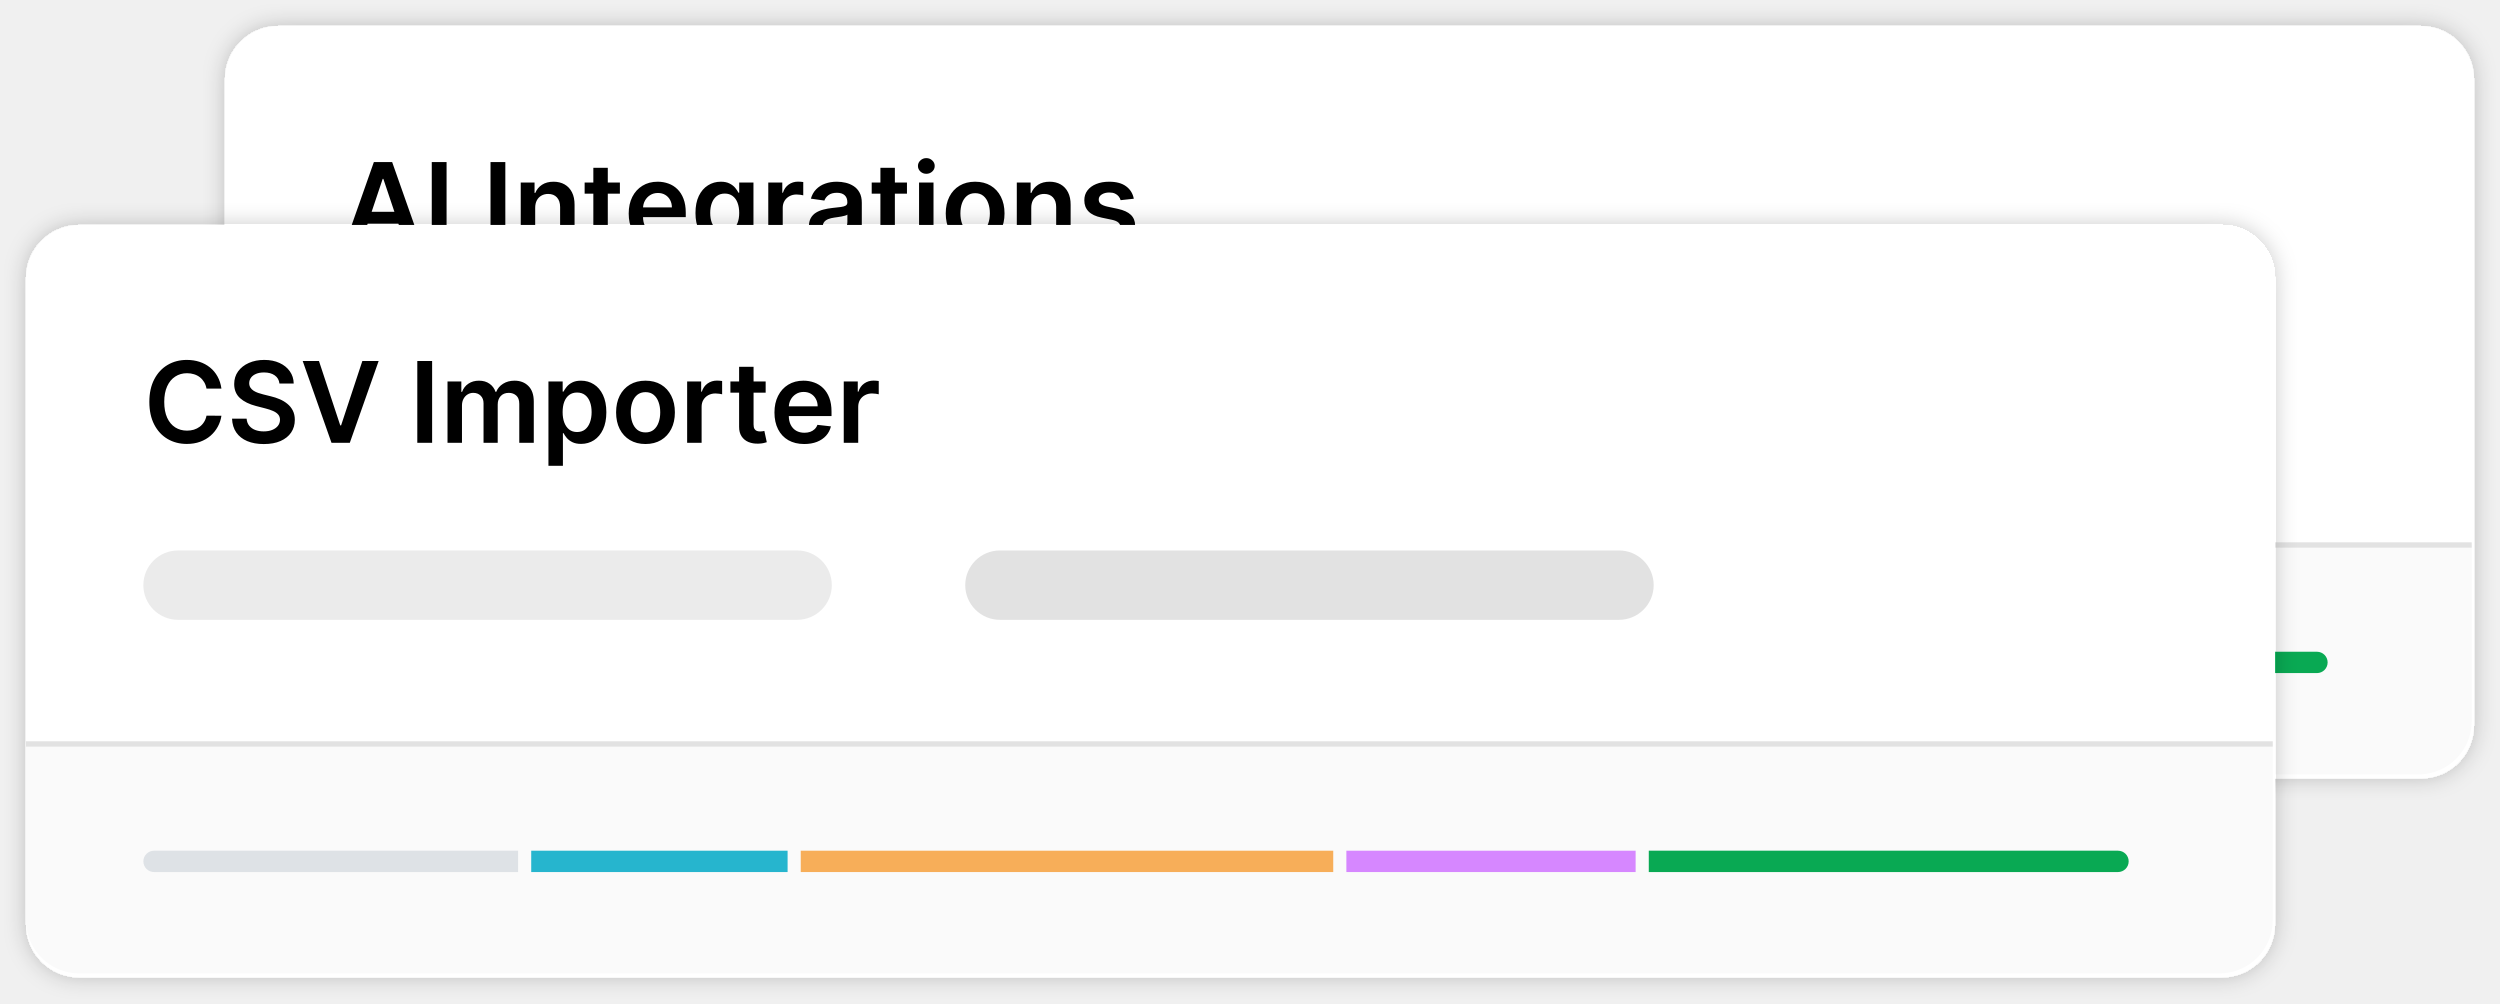
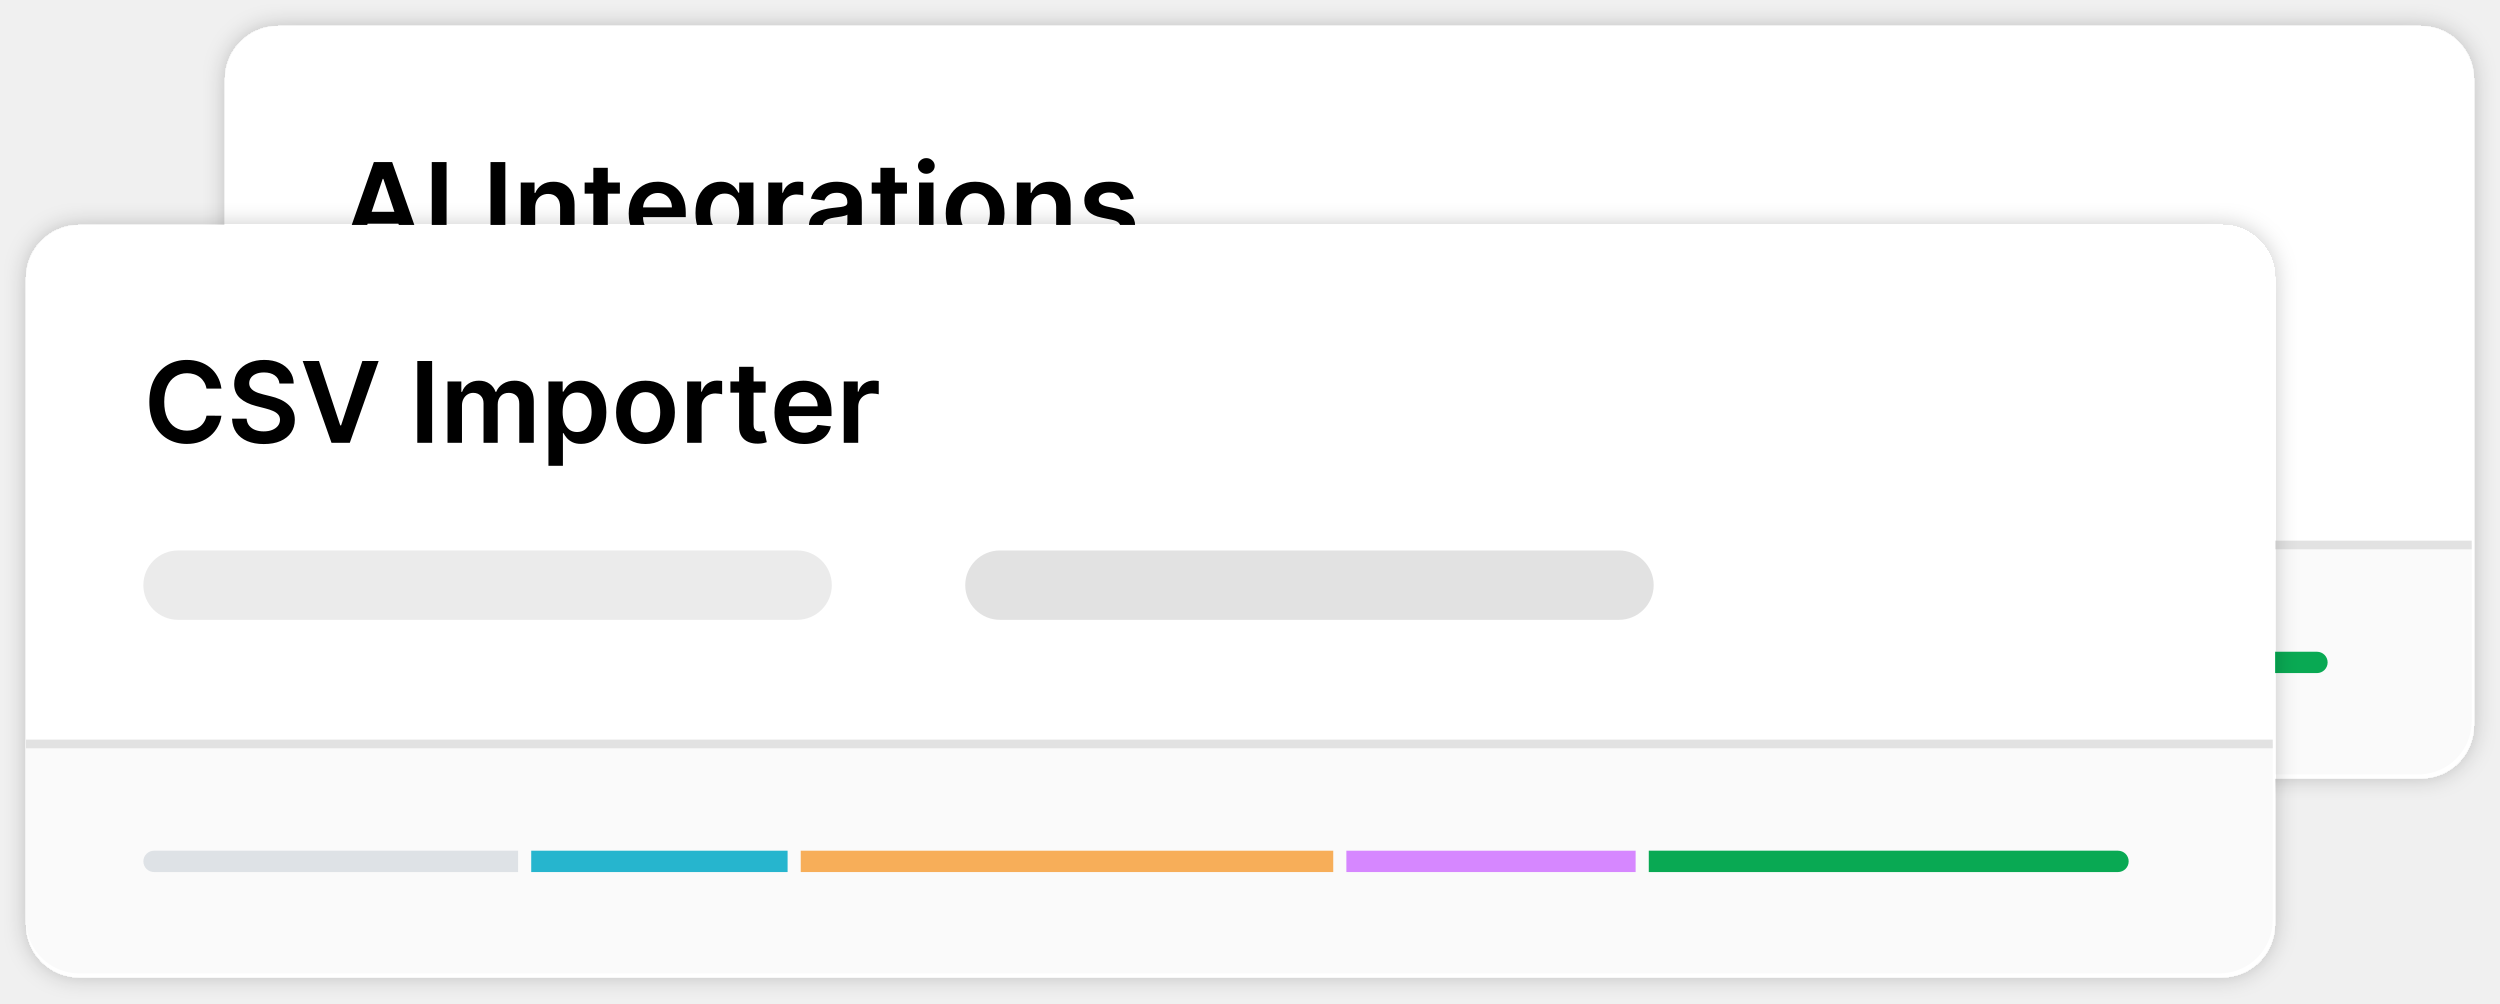
<svg xmlns="http://www.w3.org/2000/svg" width="289" height="116" viewBox="0 0 289 116" fill="none">
  <g filter="url(#filter0_d_1424_38225)">
    <rect x="26" y="3" width="260" height="87" rx="6.169" fill="white" />
  </g>
  <path d="M26 63H285.731V83.359C285.731 86.766 282.968 89.528 279.561 89.528H32.169C28.762 89.528 26 86.766 26 83.359V63Z" fill="#FAFAFA" />
-   <path d="M26 63H285.731" stroke="#E2E2E2" stroke-width="0.617" />
+   <path d="M26 63H285.731" stroke="#E2E2E2" strokeWidth="0.617" />
  <path d="M41.719 28.189H39.89L43.219 18.735H45.333L48.666 28.189H46.838L44.313 20.674H44.239L41.719 28.189ZM41.779 24.482H46.764V25.858H41.779V24.482ZM51.624 18.735V28.189H49.912V18.735H51.624ZM58.416 18.735V28.189H56.704V18.735H58.416ZM61.868 24.035V28.189H60.197V21.099H61.794V22.303H61.878C62.041 21.906 62.301 21.591 62.658 21.357C63.018 21.123 63.463 21.006 63.992 21.006C64.481 21.006 64.907 21.111 65.271 21.32C65.637 21.529 65.92 21.833 66.12 22.23C66.323 22.627 66.423 23.108 66.42 23.674V28.189H64.749V23.933C64.749 23.459 64.626 23.088 64.38 22.82C64.137 22.553 63.8 22.419 63.369 22.419C63.076 22.419 62.816 22.483 62.589 22.613C62.364 22.739 62.187 22.922 62.058 23.162C61.931 23.402 61.868 23.693 61.868 24.035ZM71.66 21.099V22.391H67.584V21.099H71.66ZM68.59 19.4H70.261V26.057C70.261 26.281 70.295 26.454 70.363 26.574C70.433 26.691 70.526 26.771 70.64 26.814C70.754 26.857 70.88 26.878 71.018 26.878C71.123 26.878 71.218 26.871 71.304 26.855C71.394 26.84 71.461 26.826 71.507 26.814L71.789 28.12C71.7 28.151 71.572 28.185 71.406 28.222C71.243 28.259 71.043 28.28 70.806 28.286C70.387 28.299 70.01 28.236 69.675 28.097C69.339 27.956 69.073 27.737 68.876 27.442C68.682 27.146 68.587 26.777 68.59 26.334V19.4ZM76.121 28.328C75.41 28.328 74.796 28.18 74.279 27.885C73.765 27.586 73.369 27.165 73.092 26.62C72.815 26.072 72.677 25.427 72.677 24.686C72.677 23.956 72.815 23.316 73.092 22.765C73.372 22.211 73.763 21.78 74.265 21.473C74.766 21.162 75.356 21.006 76.033 21.006C76.47 21.006 76.882 21.077 77.27 21.219C77.661 21.357 78.006 21.573 78.304 21.865C78.606 22.157 78.843 22.53 79.015 22.982C79.187 23.431 79.274 23.967 79.274 24.589V25.101H73.462V23.975H77.672C77.669 23.654 77.599 23.37 77.464 23.121C77.329 22.868 77.139 22.67 76.896 22.525C76.656 22.38 76.376 22.308 76.056 22.308C75.714 22.308 75.414 22.391 75.156 22.557C74.897 22.721 74.696 22.936 74.551 23.204C74.409 23.468 74.337 23.759 74.334 24.076V25.059C74.334 25.472 74.409 25.826 74.56 26.121C74.711 26.414 74.922 26.638 75.193 26.795C75.463 26.949 75.781 27.026 76.144 27.026C76.387 27.026 76.607 26.992 76.804 26.924C77.001 26.854 77.172 26.751 77.316 26.615C77.461 26.48 77.57 26.312 77.644 26.112L79.204 26.288C79.106 26.7 78.918 27.06 78.641 27.368C78.367 27.672 78.016 27.909 77.589 28.079C77.161 28.245 76.671 28.328 76.121 28.328ZM83.771 30.996C83.171 30.996 82.656 30.915 82.225 30.752C81.794 30.592 81.448 30.376 81.186 30.105C80.924 29.834 80.743 29.534 80.641 29.205L82.146 28.84C82.214 28.979 82.312 29.116 82.442 29.251C82.571 29.39 82.745 29.504 82.963 29.593C83.185 29.685 83.463 29.731 83.799 29.731C84.273 29.731 84.665 29.616 84.976 29.385C85.287 29.157 85.442 28.782 85.442 28.259V26.915H85.359C85.273 27.088 85.147 27.265 84.981 27.446C84.818 27.628 84.601 27.78 84.33 27.903C84.062 28.026 83.725 28.088 83.319 28.088C82.774 28.088 82.28 27.96 81.837 27.705C81.397 27.446 81.046 27.061 80.784 26.551C80.526 26.037 80.397 25.393 80.397 24.621C80.397 23.842 80.526 23.185 80.784 22.65C81.046 22.111 81.398 21.703 81.841 21.426C82.285 21.146 82.779 21.006 83.323 21.006C83.739 21.006 84.081 21.077 84.348 21.219C84.619 21.357 84.835 21.525 84.995 21.722C85.155 21.916 85.276 22.099 85.359 22.271H85.452V21.099H87.1V28.305C87.1 28.911 86.955 29.413 86.666 29.81C86.376 30.207 85.981 30.504 85.479 30.701C84.978 30.898 84.408 30.996 83.771 30.996ZM83.785 26.777C84.139 26.777 84.441 26.691 84.69 26.518C84.939 26.346 85.129 26.098 85.258 25.775C85.387 25.452 85.452 25.064 85.452 24.612C85.452 24.165 85.387 23.775 85.258 23.439C85.132 23.104 84.944 22.844 84.695 22.659C84.448 22.471 84.145 22.377 83.785 22.377C83.413 22.377 83.102 22.474 82.853 22.668C82.603 22.862 82.415 23.128 82.289 23.467C82.163 23.802 82.1 24.184 82.1 24.612C82.1 25.046 82.163 25.426 82.289 25.752C82.419 26.075 82.608 26.328 82.857 26.509C83.109 26.688 83.419 26.777 83.785 26.777ZM88.812 28.189V21.099H90.433V22.28H90.507C90.636 21.871 90.858 21.556 91.171 21.334C91.488 21.109 91.85 20.997 92.256 20.997C92.349 20.997 92.452 21.002 92.566 21.011C92.683 21.017 92.779 21.028 92.856 21.043V22.58C92.786 22.556 92.673 22.534 92.519 22.516C92.369 22.494 92.222 22.483 92.081 22.483C91.776 22.483 91.502 22.55 91.259 22.682C91.019 22.811 90.83 22.991 90.691 23.222C90.553 23.453 90.484 23.719 90.484 24.021V28.189H88.812ZM95.88 28.333C95.431 28.333 95.026 28.253 94.666 28.093C94.309 27.929 94.026 27.689 93.817 27.372C93.611 27.055 93.507 26.665 93.507 26.2C93.507 25.8 93.581 25.469 93.729 25.207C93.877 24.946 94.078 24.736 94.334 24.579C94.589 24.422 94.877 24.304 95.197 24.224C95.52 24.141 95.854 24.081 96.199 24.044C96.614 24.001 96.951 23.962 97.21 23.928C97.468 23.892 97.656 23.836 97.773 23.762C97.893 23.685 97.953 23.567 97.953 23.407V23.379C97.953 23.031 97.85 22.762 97.644 22.571C97.438 22.38 97.141 22.285 96.753 22.285C96.343 22.285 96.019 22.374 95.779 22.553C95.542 22.731 95.382 22.942 95.299 23.185L93.738 22.964C93.861 22.533 94.064 22.173 94.348 21.883C94.631 21.591 94.977 21.372 95.386 21.228C95.796 21.08 96.248 21.006 96.743 21.006C97.085 21.006 97.425 21.046 97.764 21.126C98.102 21.206 98.412 21.339 98.692 21.523C98.972 21.705 99.196 21.953 99.366 22.267C99.538 22.58 99.624 22.973 99.624 23.444V28.189H98.018V27.215H97.962C97.861 27.412 97.718 27.597 97.533 27.769C97.351 27.939 97.122 28.076 96.845 28.18C96.571 28.282 96.249 28.333 95.88 28.333ZM96.314 27.105C96.65 27.105 96.941 27.038 97.187 26.906C97.433 26.771 97.622 26.592 97.754 26.371C97.89 26.149 97.958 25.907 97.958 25.646V24.81C97.905 24.853 97.816 24.893 97.69 24.93C97.567 24.967 97.428 25 97.274 25.027C97.121 25.055 96.968 25.079 96.817 25.101C96.667 25.123 96.536 25.141 96.425 25.156C96.176 25.19 95.953 25.246 95.756 25.323C95.559 25.4 95.403 25.507 95.289 25.646C95.175 25.781 95.118 25.957 95.118 26.172C95.118 26.48 95.231 26.712 95.456 26.869C95.68 27.026 95.966 27.105 96.314 27.105ZM104.845 21.099V22.391H100.769V21.099H104.845ZM101.775 19.4H103.447V26.057C103.447 26.281 103.48 26.454 103.548 26.574C103.619 26.691 103.711 26.771 103.825 26.814C103.939 26.857 104.065 26.878 104.204 26.878C104.308 26.878 104.404 26.871 104.49 26.855C104.579 26.84 104.647 26.826 104.693 26.814L104.975 28.12C104.885 28.151 104.758 28.185 104.592 28.222C104.428 28.259 104.228 28.28 103.991 28.286C103.573 28.299 103.196 28.236 102.86 28.097C102.525 27.956 102.259 27.737 102.062 27.442C101.868 27.146 101.772 26.777 101.775 26.334V19.4ZM106.243 28.189V21.099H107.914V28.189H106.243ZM107.083 20.092C106.819 20.092 106.591 20.004 106.4 19.829C106.209 19.651 106.114 19.437 106.114 19.187C106.114 18.935 106.209 18.721 106.4 18.546C106.591 18.367 106.819 18.278 107.083 18.278C107.351 18.278 107.579 18.367 107.767 18.546C107.957 18.721 108.053 18.935 108.053 19.187C108.053 19.437 107.957 19.651 107.767 19.829C107.579 20.004 107.351 20.092 107.083 20.092ZM112.726 28.328C112.033 28.328 111.433 28.176 110.925 27.871C110.418 27.566 110.024 27.14 109.744 26.592C109.467 26.044 109.328 25.404 109.328 24.672C109.328 23.939 109.467 23.297 109.744 22.747C110.024 22.196 110.418 21.768 110.925 21.463C111.433 21.159 112.033 21.006 112.726 21.006C113.418 21.006 114.018 21.159 114.526 21.463C115.034 21.768 115.426 22.196 115.703 22.747C115.983 23.297 116.123 23.939 116.123 24.672C116.123 25.404 115.983 26.044 115.703 26.592C115.426 27.14 115.034 27.566 114.526 27.871C114.018 28.176 113.418 28.328 112.726 28.328ZM112.735 26.989C113.11 26.989 113.424 26.886 113.677 26.68C113.929 26.471 114.117 26.191 114.24 25.84C114.366 25.489 114.429 25.098 114.429 24.667C114.429 24.233 114.366 23.841 114.24 23.49C114.117 23.136 113.929 22.854 113.677 22.645C113.424 22.436 113.11 22.331 112.735 22.331C112.35 22.331 112.03 22.436 111.775 22.645C111.522 22.854 111.333 23.136 111.207 23.49C111.084 23.841 111.022 24.233 111.022 24.667C111.022 25.098 111.084 25.489 111.207 25.84C111.333 26.191 111.522 26.471 111.775 26.68C112.03 26.886 112.35 26.989 112.735 26.989ZM119.213 24.035V28.189H117.542V21.099H119.139V22.303H119.222C119.385 21.906 119.645 21.591 120.002 21.357C120.363 21.123 120.807 21.006 121.337 21.006C121.826 21.006 122.252 21.111 122.615 21.32C122.982 21.529 123.265 21.833 123.465 22.23C123.668 22.627 123.768 23.108 123.765 23.674V28.189H122.094V23.933C122.094 23.459 121.971 23.088 121.724 22.82C121.481 22.553 121.144 22.419 120.713 22.419C120.421 22.419 120.161 22.483 119.933 22.613C119.709 22.739 119.532 22.922 119.402 23.162C119.276 23.402 119.213 23.693 119.213 24.035ZM131.068 22.973L129.545 23.139C129.502 22.985 129.426 22.84 129.319 22.705C129.214 22.57 129.072 22.46 128.894 22.377C128.715 22.294 128.497 22.253 128.238 22.253C127.89 22.253 127.598 22.328 127.361 22.479C127.127 22.63 127.012 22.825 127.015 23.065C127.012 23.271 127.087 23.439 127.241 23.568C127.398 23.698 127.657 23.804 128.017 23.887L129.226 24.145C129.897 24.29 130.396 24.519 130.722 24.833C131.051 25.147 131.217 25.558 131.221 26.066C131.217 26.512 131.087 26.906 130.828 27.248C130.573 27.586 130.217 27.851 129.762 28.042C129.306 28.233 128.783 28.328 128.192 28.328C127.324 28.328 126.626 28.146 126.096 27.783C125.567 27.417 125.251 26.908 125.15 26.255L126.779 26.098C126.853 26.418 127.01 26.66 127.25 26.823C127.49 26.986 127.803 27.068 128.187 27.068C128.585 27.068 128.903 26.986 129.143 26.823C129.386 26.66 129.508 26.458 129.508 26.218C129.508 26.015 129.429 25.847 129.272 25.715C129.118 25.583 128.878 25.481 128.552 25.41L127.343 25.156C126.663 25.015 126.159 24.776 125.833 24.441C125.507 24.102 125.345 23.674 125.348 23.157C125.345 22.721 125.464 22.342 125.704 22.022C125.947 21.699 126.284 21.449 126.715 21.274C127.149 21.096 127.649 21.006 128.215 21.006C129.046 21.006 129.7 21.183 130.177 21.537C130.657 21.891 130.954 22.37 131.068 22.973Z" fill="black" />
  <path d="M39.573 76.575C39.573 75.893 40.126 75.341 40.807 75.341H82.89V77.809H40.807C40.126 77.809 39.573 77.256 39.573 76.575Z" fill="#DEE2E6" />
  <rect x="84.409" y="75.341" width="29.637" height="2.468" fill="#26B5CE" />
  <rect x="115.567" y="75.341" width="61.555" height="2.468" fill="#F7AE59" />
  <rect x="178.641" y="75.341" width="33.437" height="2.468" fill="#D687FF" />
  <path d="M213.599 75.341H267.841C268.522 75.341 269.075 75.893 269.075 76.575C269.075 77.256 268.522 77.809 267.841 77.809H213.599V75.341Z" fill="#09A953" />
  <rect x="39.572" y="40.633" width="79.585" height="8.02" rx="4.01" fill="#EBEBEB" />
  <rect x="134.581" y="40.633" width="79.585" height="8.02" rx="4.01" fill="#E2E2E2" />
  <g filter="url(#filter1_d_1424_38225)">
    <rect x="3" y="26" width="260" height="87" rx="6.169" fill="white" />
  </g>
  <path d="M3 86H262.731V106.359C262.731 109.766 259.968 112.528 256.561 112.528H9.169C5.762 112.528 3 109.766 3 106.359V86Z" fill="#FAFAFA" />
-   <path d="M3 86H262.731" stroke="#E2E2E2" stroke-width="0.617" />
+   <path d="M3 86H262.731" stroke="#E2E2E2" strokeWidth="0.617" />
  <path d="M25.597 44.925H23.871C23.821 44.642 23.73 44.391 23.598 44.172C23.466 43.951 23.301 43.763 23.104 43.609C22.907 43.455 22.683 43.34 22.43 43.263C22.181 43.183 21.912 43.143 21.622 43.143C21.108 43.143 20.653 43.272 20.256 43.531C19.859 43.786 19.548 44.162 19.323 44.657C19.099 45.15 18.986 45.751 18.986 46.462C18.986 47.185 19.099 47.795 19.323 48.29C19.551 48.783 19.862 49.155 20.256 49.407C20.653 49.657 21.107 49.781 21.618 49.781C21.901 49.781 22.166 49.745 22.412 49.671C22.661 49.594 22.884 49.481 23.081 49.334C23.281 49.186 23.449 49.004 23.584 48.789C23.723 48.573 23.818 48.327 23.871 48.05L25.597 48.059C25.532 48.509 25.392 48.931 25.177 49.324C24.965 49.718 24.686 50.066 24.341 50.368C23.997 50.666 23.594 50.9 23.132 51.069C22.67 51.236 22.158 51.319 21.595 51.319C20.764 51.319 20.022 51.126 19.369 50.742C18.717 50.357 18.203 49.801 17.828 49.075C17.452 48.349 17.264 47.478 17.264 46.462C17.264 45.444 17.454 44.572 17.832 43.849C18.211 43.123 18.726 42.567 19.379 42.183C20.031 41.798 20.77 41.606 21.595 41.606C22.121 41.606 22.61 41.679 23.063 41.827C23.515 41.975 23.918 42.192 24.272 42.478C24.626 42.761 24.917 43.109 25.145 43.522C25.375 43.931 25.526 44.399 25.597 44.925ZM32.304 44.334C32.261 43.931 32.079 43.617 31.759 43.392C31.442 43.168 31.03 43.055 30.522 43.055C30.165 43.055 29.858 43.109 29.603 43.217C29.348 43.325 29.152 43.471 29.017 43.655C28.881 43.84 28.812 44.051 28.809 44.288C28.809 44.485 28.854 44.656 28.943 44.8C29.035 44.945 29.16 45.068 29.317 45.17C29.474 45.268 29.648 45.351 29.838 45.419C30.029 45.487 30.222 45.544 30.416 45.59L31.302 45.811C31.659 45.894 32.002 46.007 32.331 46.148C32.664 46.29 32.961 46.468 33.222 46.684C33.487 46.899 33.696 47.159 33.85 47.464C34.004 47.769 34.081 48.126 34.081 48.535C34.081 49.089 33.94 49.577 33.656 49.998C33.373 50.417 32.964 50.745 32.428 50.982C31.896 51.216 31.251 51.333 30.494 51.333C29.759 51.333 29.12 51.219 28.578 50.991C28.04 50.763 27.618 50.431 27.313 49.994C27.012 49.557 26.849 49.024 26.824 48.397H28.509C28.534 48.726 28.635 49 28.814 49.218C28.992 49.437 29.224 49.6 29.511 49.708C29.8 49.815 30.123 49.869 30.48 49.869C30.853 49.869 31.179 49.814 31.459 49.703C31.742 49.589 31.964 49.432 32.124 49.232C32.284 49.029 32.365 48.792 32.368 48.521C32.365 48.275 32.293 48.072 32.151 47.912C32.01 47.749 31.811 47.613 31.556 47.505C31.303 47.395 31.008 47.296 30.669 47.21L29.594 46.933C28.815 46.733 28.2 46.43 27.747 46.024C27.298 45.614 27.073 45.071 27.073 44.394C27.073 43.837 27.224 43.349 27.526 42.931C27.83 42.512 28.244 42.187 28.767 41.956C29.291 41.723 29.883 41.606 30.545 41.606C31.216 41.606 31.804 41.723 32.308 41.956C32.816 42.187 33.215 42.509 33.504 42.921C33.793 43.331 33.943 43.802 33.952 44.334H32.304ZM36.873 41.735L39.333 49.177H39.43L41.886 41.735H43.77L40.437 51.19H38.322L34.994 41.735H36.873ZM49.953 41.735V51.19H48.24V41.735H49.953ZM51.733 51.19V44.099H53.331V45.303H53.414C53.561 44.897 53.806 44.58 54.148 44.352C54.489 44.122 54.897 44.006 55.371 44.006C55.851 44.006 56.256 44.123 56.585 44.357C56.918 44.588 57.151 44.903 57.287 45.303H57.361C57.518 44.91 57.782 44.596 58.155 44.362C58.53 44.125 58.975 44.006 59.489 44.006C60.141 44.006 60.674 44.212 61.086 44.625C61.499 45.037 61.705 45.639 61.705 46.43V51.19H60.029V46.688C60.029 46.248 59.912 45.927 59.678 45.724C59.444 45.517 59.158 45.414 58.82 45.414C58.416 45.414 58.101 45.54 57.873 45.793C57.648 46.042 57.536 46.367 57.536 46.767V51.19H55.897V46.619C55.897 46.253 55.787 45.961 55.565 45.742C55.346 45.523 55.06 45.414 54.706 45.414C54.466 45.414 54.248 45.476 54.051 45.599C53.854 45.719 53.697 45.89 53.58 46.111C53.463 46.33 53.404 46.585 53.404 46.878V51.19H51.733ZM63.4 53.849V44.099H65.044V45.271H65.141C65.227 45.099 65.348 44.916 65.505 44.722C65.662 44.525 65.875 44.357 66.142 44.219C66.41 44.077 66.752 44.006 67.167 44.006C67.715 44.006 68.209 44.146 68.649 44.426C69.092 44.703 69.443 45.114 69.702 45.659C69.963 46.201 70.094 46.865 70.094 47.653C70.094 48.432 69.966 49.094 69.711 49.638C69.456 50.183 69.108 50.599 68.668 50.885C68.228 51.171 67.729 51.314 67.172 51.314C66.766 51.314 66.429 51.246 66.161 51.111C65.893 50.976 65.678 50.812 65.515 50.622C65.355 50.428 65.23 50.245 65.141 50.072H65.072V53.849H63.4ZM65.039 47.644C65.039 48.103 65.104 48.504 65.233 48.849C65.365 49.194 65.555 49.463 65.801 49.657C66.05 49.848 66.352 49.943 66.706 49.943C67.075 49.943 67.384 49.844 67.634 49.648C67.883 49.447 68.071 49.175 68.197 48.83C68.326 48.483 68.391 48.087 68.391 47.644C68.391 47.204 68.328 46.813 68.201 46.471C68.075 46.13 67.888 45.862 67.638 45.668C67.389 45.474 67.078 45.377 66.706 45.377C66.349 45.377 66.046 45.471 65.796 45.659C65.547 45.847 65.358 46.11 65.228 46.448C65.102 46.787 65.039 47.185 65.039 47.644ZM74.618 51.328C73.926 51.328 73.326 51.176 72.818 50.871C72.31 50.566 71.916 50.14 71.636 49.592C71.359 49.044 71.221 48.404 71.221 47.672C71.221 46.939 71.359 46.297 71.636 45.747C71.916 45.196 72.31 44.768 72.818 44.463C73.326 44.159 73.926 44.006 74.618 44.006C75.311 44.006 75.911 44.159 76.419 44.463C76.927 44.768 77.319 45.196 77.596 45.747C77.876 46.297 78.016 46.939 78.016 47.672C78.016 48.404 77.876 49.044 77.596 49.592C77.319 50.14 76.927 50.566 76.419 50.871C75.911 51.176 75.311 51.328 74.618 51.328ZM74.628 49.989C75.003 49.989 75.317 49.886 75.569 49.68C75.822 49.471 76.009 49.191 76.132 48.84C76.259 48.489 76.322 48.098 76.322 47.667C76.322 47.233 76.259 46.841 76.132 46.49C76.009 46.136 75.822 45.854 75.569 45.645C75.317 45.436 75.003 45.331 74.628 45.331C74.243 45.331 73.923 45.436 73.667 45.645C73.415 45.854 73.226 46.136 73.1 46.49C72.976 46.841 72.915 47.233 72.915 47.667C72.915 48.098 72.976 48.489 73.1 48.84C73.226 49.191 73.415 49.471 73.667 49.68C73.923 49.886 74.243 49.989 74.628 49.989ZM79.434 51.19V44.099H81.055V45.28H81.129C81.258 44.871 81.48 44.556 81.793 44.334C82.111 44.109 82.472 43.997 82.878 43.997C82.971 43.997 83.074 44.002 83.188 44.011C83.305 44.017 83.402 44.028 83.478 44.043V45.58C83.408 45.556 83.295 45.534 83.141 45.516C82.991 45.494 82.844 45.483 82.703 45.483C82.398 45.483 82.124 45.55 81.881 45.682C81.641 45.811 81.452 45.991 81.313 46.222C81.175 46.453 81.106 46.719 81.106 47.021V51.19H79.434ZM88.51 44.099V45.391H84.434V44.099H88.51ZM85.441 42.4H87.112V49.057C87.112 49.281 87.145 49.454 87.213 49.574C87.284 49.691 87.376 49.771 87.49 49.814C87.604 49.857 87.73 49.878 87.869 49.878C87.973 49.878 88.069 49.871 88.155 49.855C88.244 49.84 88.312 49.826 88.358 49.814L88.64 51.12C88.55 51.151 88.423 51.185 88.257 51.222C88.093 51.259 87.893 51.28 87.656 51.286C87.238 51.299 86.861 51.236 86.525 51.097C86.19 50.956 85.924 50.737 85.727 50.442C85.533 50.146 85.437 49.777 85.441 49.334V42.4ZM92.971 51.328C92.26 51.328 91.646 51.18 91.129 50.885C90.615 50.586 90.22 50.165 89.943 49.62C89.666 49.072 89.527 48.427 89.527 47.685C89.527 46.956 89.666 46.316 89.943 45.765C90.223 45.211 90.614 44.78 91.115 44.472C91.617 44.162 92.206 44.006 92.883 44.006C93.32 44.006 93.733 44.077 94.121 44.219C94.511 44.357 94.856 44.572 95.155 44.865C95.456 45.157 95.693 45.53 95.866 45.982C96.038 46.431 96.124 46.967 96.124 47.589V48.101H90.312V46.975H94.522C94.519 46.654 94.45 46.37 94.314 46.121C94.179 45.868 93.99 45.67 93.747 45.525C93.507 45.38 93.227 45.308 92.906 45.308C92.565 45.308 92.265 45.391 92.006 45.557C91.748 45.721 91.546 45.936 91.401 46.204C91.26 46.468 91.188 46.759 91.185 47.076V48.059C91.185 48.472 91.26 48.826 91.411 49.121C91.562 49.414 91.772 49.638 92.043 49.795C92.314 49.949 92.631 50.026 92.994 50.026C93.237 50.026 93.457 49.992 93.654 49.925C93.851 49.854 94.022 49.751 94.167 49.615C94.311 49.48 94.421 49.312 94.495 49.112L96.055 49.288C95.957 49.7 95.769 50.06 95.492 50.368C95.218 50.672 94.867 50.909 94.439 51.079C94.011 51.245 93.522 51.328 92.971 51.328ZM97.538 51.19V44.099H99.158V45.28H99.232C99.362 44.871 99.583 44.556 99.897 44.334C100.214 44.109 100.576 43.997 100.982 43.997C101.074 43.997 101.177 44.002 101.291 44.011C101.408 44.017 101.505 44.028 101.582 44.043V45.58C101.511 45.556 101.399 45.534 101.245 45.516C101.094 45.494 100.948 45.483 100.806 45.483C100.502 45.483 100.228 45.55 99.985 45.682C99.745 45.811 99.555 45.991 99.417 46.222C99.278 46.453 99.209 46.719 99.209 47.021V51.19H97.538Z" fill="black" />
  <path d="M16.573 99.575C16.573 98.893 17.126 98.341 17.807 98.341H59.89V100.809H17.807C17.126 100.809 16.573 100.256 16.573 99.575Z" fill="#DEE2E6" />
  <rect x="61.409" y="98.341" width="29.637" height="2.468" fill="#26B5CE" />
  <rect x="92.567" y="98.341" width="61.555" height="2.468" fill="#F7AE59" />
  <rect x="155.641" y="98.341" width="33.437" height="2.468" fill="#D687FF" />
  <path d="M190.599 98.341H244.841C245.522 98.341 246.075 98.893 246.075 99.575C246.075 100.256 245.522 100.809 244.841 100.809H190.599V98.341Z" fill="#09A953" />
  <rect x="16.572" y="63.633" width="79.585" height="8.02" rx="4.01" fill="#EBEBEB" />
  <rect x="111.581" y="63.633" width="79.585" height="8.02" rx="4.01" fill="#E2E2E2" />
  <defs>
    <filter id="filter0_d_1424_38225" x="23.532" y="0.532" width="264.935" height="91.936" filterUnits="userSpaceOnUse" color-interpolation-filters="sRGB">
      <feFlood flood-opacity="0" result="BackgroundImageFix" />
      <feColorMatrix in="SourceAlpha" type="matrix" values="0 0 0 0 0 0 0 0 0 0 0 0 0 0 0 0 0 0 127 0" result="hardAlpha" />
      <feOffset />
      <feGaussianBlur stdDeviation="1.234" />
      <feComposite in2="hardAlpha" operator="out" />
      <feColorMatrix type="matrix" values="0 0 0 0 0 0 0 0 0 0 0 0 0 0 0 0 0 0 0.2 0" />
      <feBlend mode="normal" in2="BackgroundImageFix" result="effect1_dropShadow_1424_38225" />
      <feBlend mode="normal" in="SourceGraphic" in2="effect1_dropShadow_1424_38225" result="shape" />
    </filter>
    <filter id="filter1_d_1424_38225" x="0.532" y="23.532" width="264.935" height="91.936" filterUnits="userSpaceOnUse" color-interpolation-filters="sRGB">
      <feFlood flood-opacity="0" result="BackgroundImageFix" />
      <feColorMatrix in="SourceAlpha" type="matrix" values="0 0 0 0 0 0 0 0 0 0 0 0 0 0 0 0 0 0 127 0" result="hardAlpha" />
      <feOffset />
      <feGaussianBlur stdDeviation="1.234" />
      <feComposite in2="hardAlpha" operator="out" />
      <feColorMatrix type="matrix" values="0 0 0 0 0 0 0 0 0 0 0 0 0 0 0 0 0 0 0.2 0" />
      <feBlend mode="normal" in2="BackgroundImageFix" result="effect1_dropShadow_1424_38225" />
      <feBlend mode="normal" in="SourceGraphic" in2="effect1_dropShadow_1424_38225" result="shape" />
    </filter>
  </defs>
</svg>
